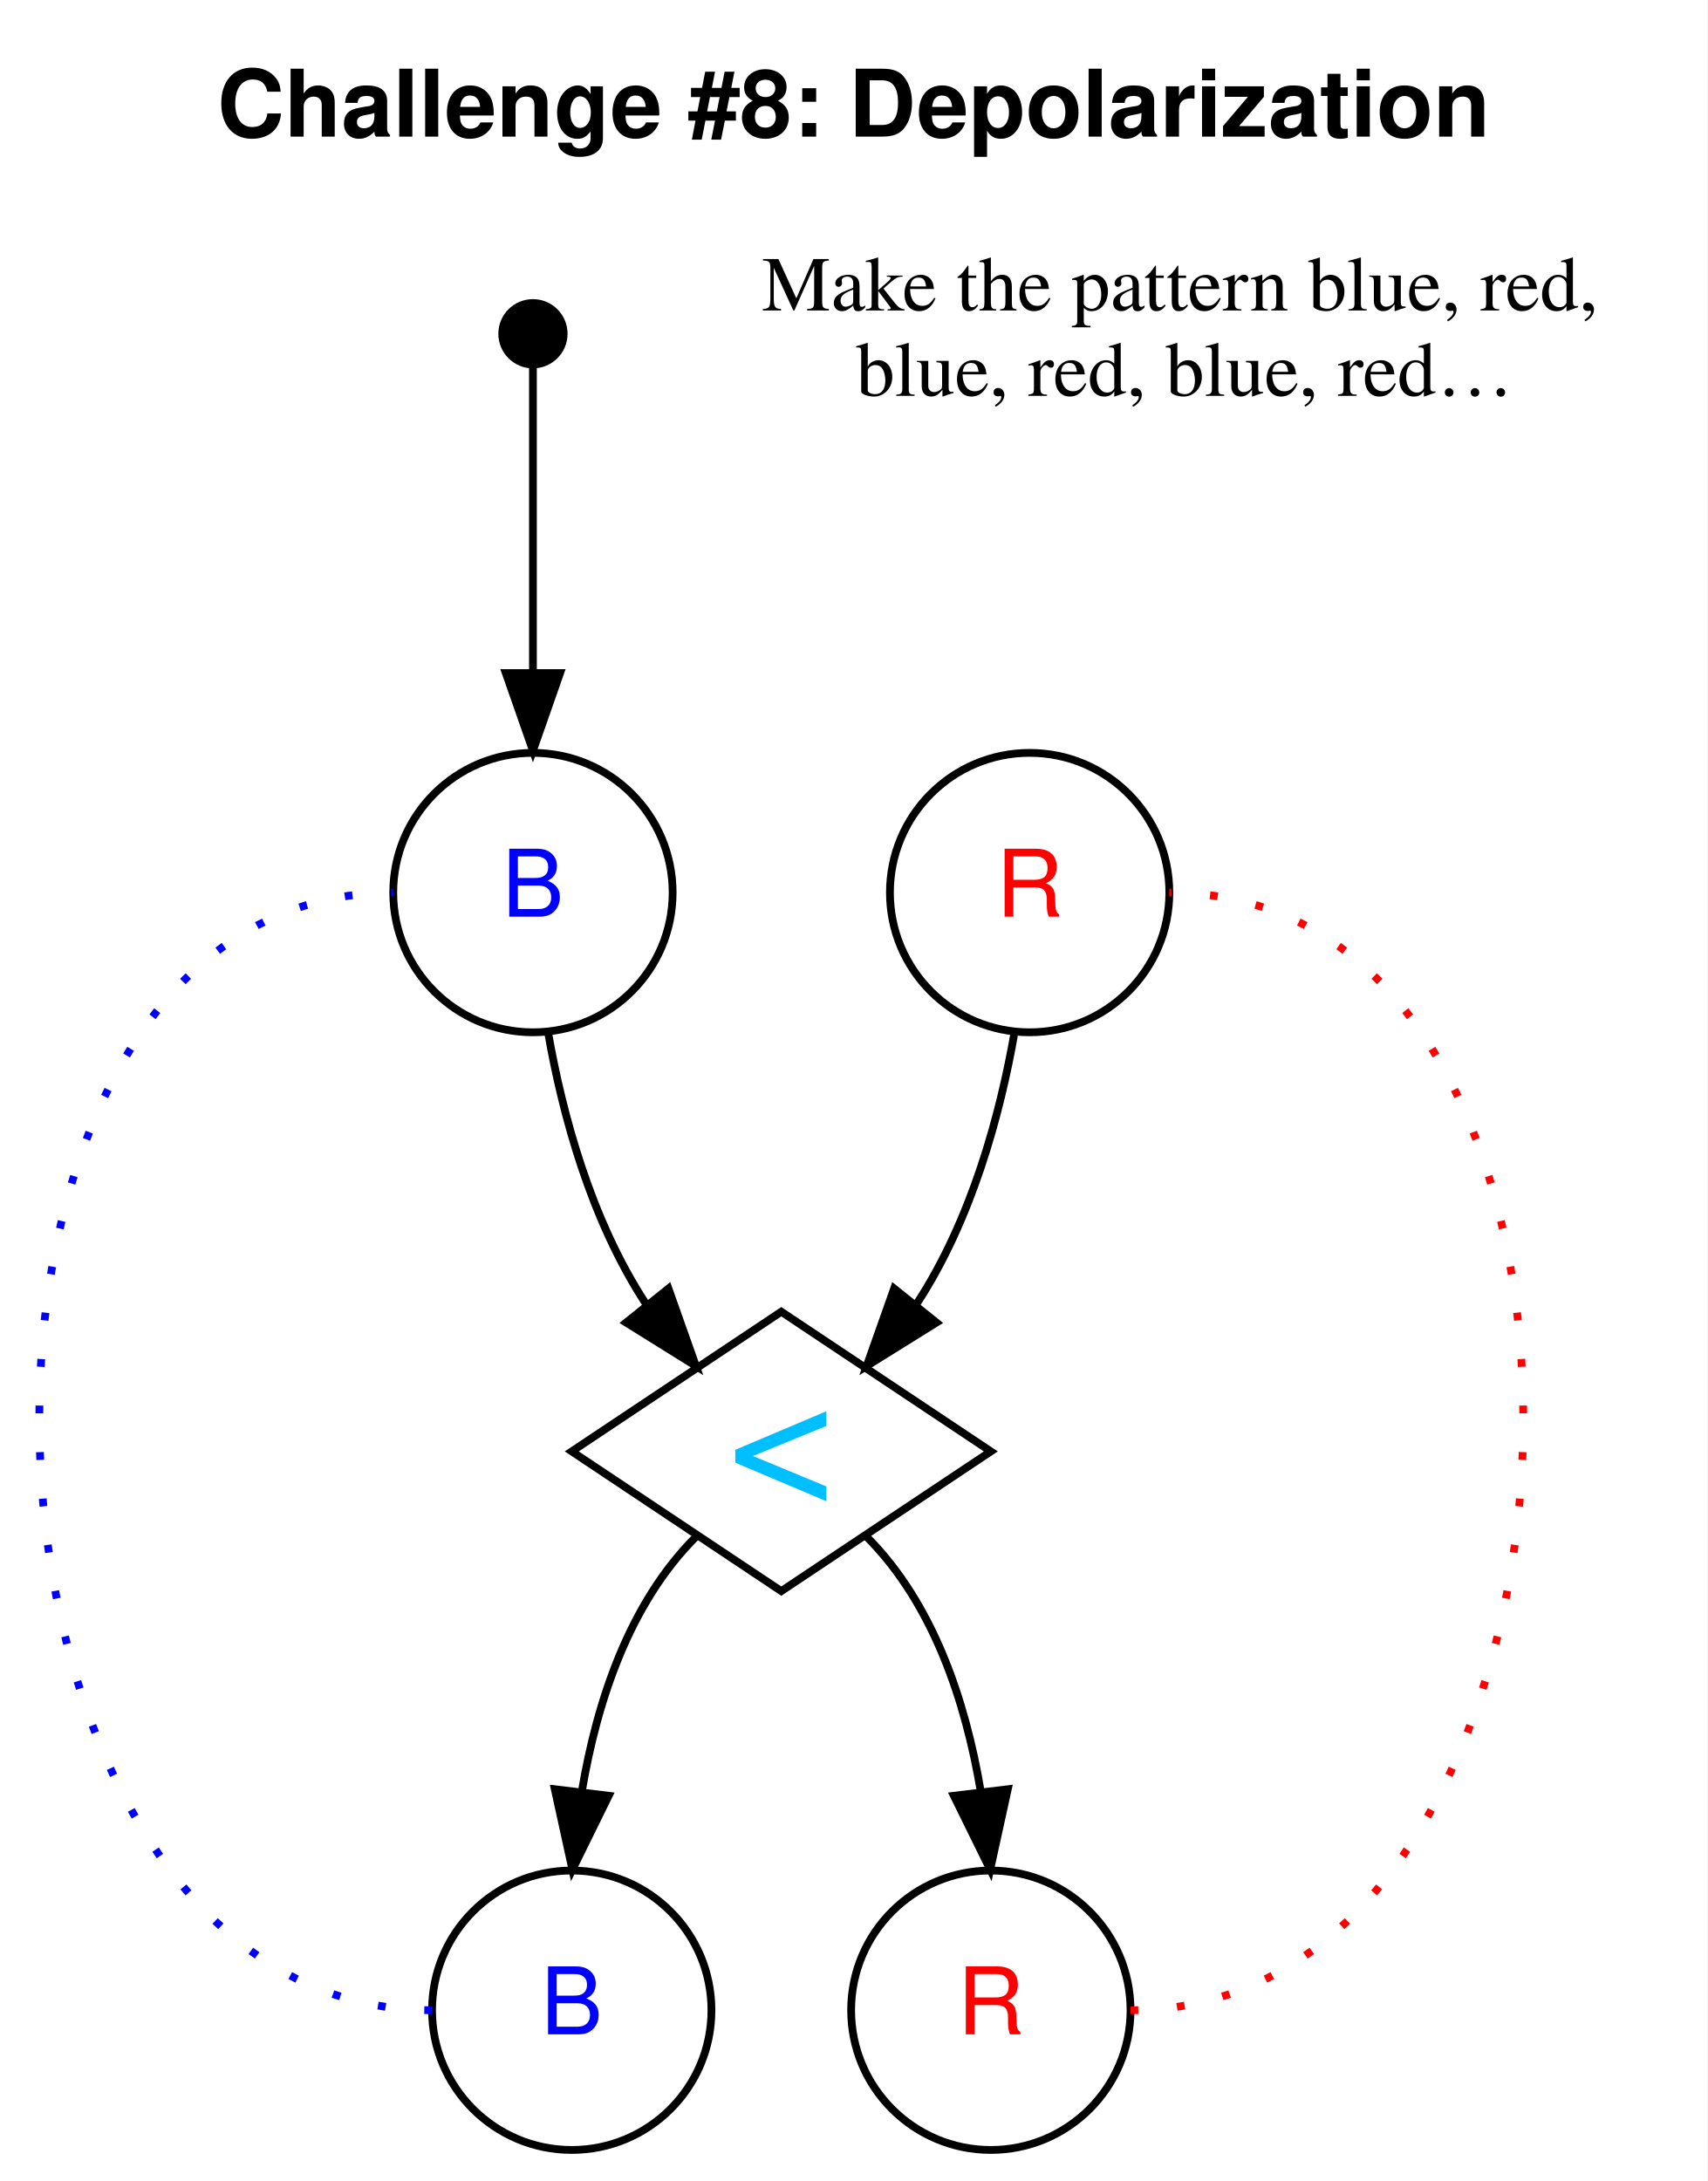
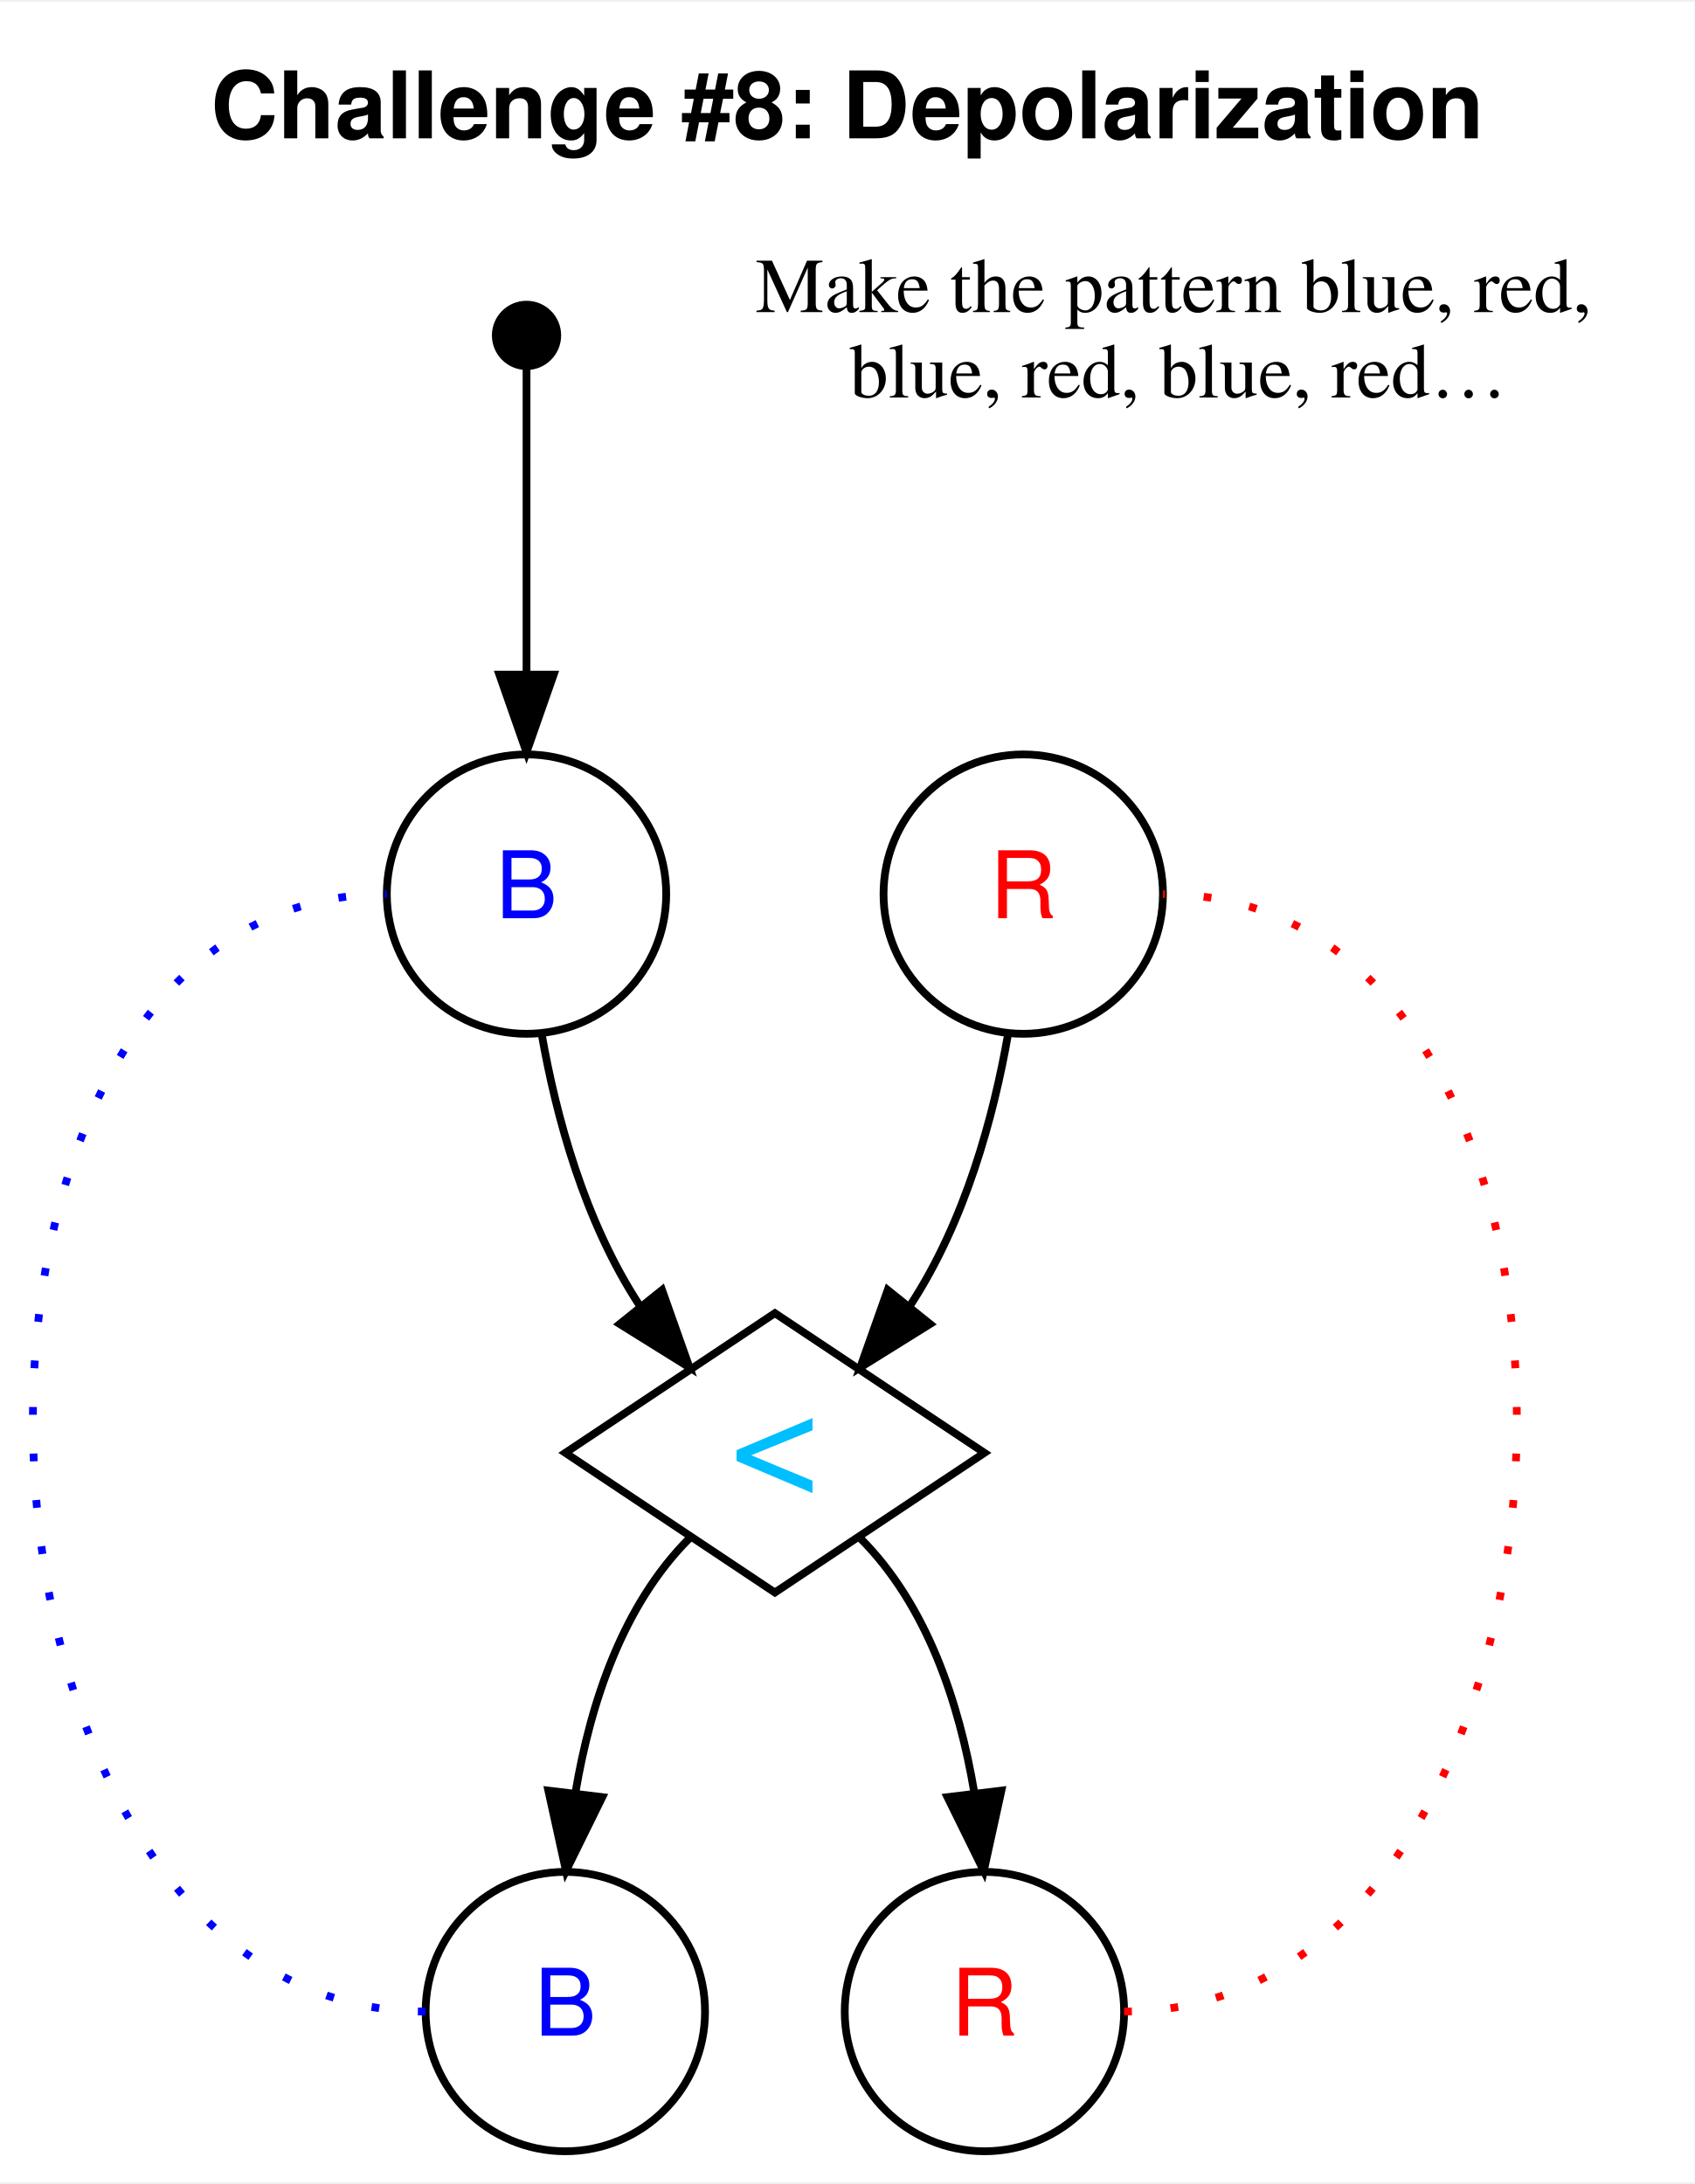
- <svg xmlns="http://www.w3.org/2000/svg" width="220pt" height="281pt" viewBox="0.00 0.00 220.00 281.00">
+ <svg xmlns="http://www.w3.org/2000/svg" width="218pt" height="281pt" viewBox="0.00 0.00 218.34 281.00">
  <g id="graph0" class="graph" transform="scale(1 1) rotate(0) translate(4 277)">
-     <polygon fill="#ffffff" stroke="transparent" points="-4,4 -4,-277 216,-277 216,4 -4,4" />
-     <text text-anchor="middle" x="106" y="-259.4" font-family="Helvetica,sans-Serif" font-weight="bold" font-size="12.00" fill="#000000">Challenge #8: Depolarization</text>
+     <polygon fill="#ffffff" stroke="transparent" points="-4,4 -4,-277 214.341,-277 214.341,4 -4,4" />
+     <text text-anchor="middle" x="105.171" y="-259.4" font-family="Helvetica,sans-Serif" font-weight="bold" font-size="12.00" fill="#000000">Challenge #8: Depolarization</text>
    <g id="node1" class="node">
-       <ellipse fill="#000000" stroke="#000000" cx="64.671" cy="-234" rx="3.96" ry="3.96" />
+       <ellipse fill="#000000" stroke="#000000" cx="63.841" cy="-234" rx="3.96" ry="3.96" />
    </g>
    <g id="node2" class="node">
-       <ellipse fill="none" stroke="#000000" cx="64.671" cy="-162" rx="18" ry="18" />
-       <text text-anchor="middle" x="64.671" y="-158.9" font-family="Helvetica,sans-Serif" font-size="12.00" fill="#0000ff">B</text>
+       <ellipse fill="none" stroke="#000000" cx="63.841" cy="-162" rx="18" ry="18" />
+       <text text-anchor="middle" x="63.841" y="-158.9" font-family="Helvetica,sans-Serif" font-size="12.00" fill="#0000ff">B</text>
    </g>
    <g id="edge4" class="edge">
-       <path fill="none" stroke="#000000" d="M64.671,-229.712C64.671,-222.062 64.671,-205.472 64.671,-190.629" />
-       <polygon fill="#000000" stroke="#000000" points="68.171,-190.282 64.671,-180.282 61.171,-190.282 68.171,-190.282" />
+       <path fill="none" stroke="#000000" d="M63.841,-229.712C63.841,-222.062 63.841,-205.472 63.841,-190.629" />
+       <polygon fill="#000000" stroke="#000000" points="67.341,-190.282 63.841,-180.282 60.342,-190.282 67.341,-190.282" />
    </g>
    <g id="node7" class="node">
-       <polygon fill="none" stroke="#000000" points="96.671,-108 69.671,-90 96.671,-72 123.671,-90 96.671,-108" />
-       <text text-anchor="middle" x="96.671" y="-83.8" font-family="Helvetica,sans-Serif" font-size="24.00" fill="#00bfff">&lt;</text>
+       <polygon fill="none" stroke="#000000" points="95.841,-108 68.841,-90 95.841,-72 122.841,-90 95.841,-108" />
+       <text text-anchor="middle" x="95.841" y="-85" font-family="Helvetica,sans-Serif" font-size="20.00" fill="#00bfff">&lt;</text>
    </g>
    <g id="edge5" class="edge">
-       <path fill="none" stroke="#000000" d="M66.614,-144.017C68.477,-133.374 72.115,-119.894 79.209,-109.038" />
-       <polygon fill="#000000" stroke="#000000" points="82.133,-110.987 85.671,-101 76.677,-106.601 82.133,-110.987" />
+       <path fill="none" stroke="#000000" d="M65.785,-144.017C67.648,-133.374 71.286,-119.894 78.379,-109.038" />
+       <polygon fill="#000000" stroke="#000000" points="81.304,-110.987 84.841,-101 75.848,-106.601 81.304,-110.987" />
    </g>
    <g id="node3" class="node">
-       <ellipse fill="none" stroke="#000000" cx="69.671" cy="-18" rx="18" ry="18" />
-       <text text-anchor="middle" x="69.671" y="-14.9" font-family="Helvetica,sans-Serif" font-size="12.00" fill="#0000ff">B</text>
+       <ellipse fill="none" stroke="#000000" cx="68.841" cy="-18" rx="18" ry="18" />
+       <text text-anchor="middle" x="68.841" y="-14.9" font-family="Helvetica,sans-Serif" font-size="12.00" fill="#0000ff">B</text>
    </g>
    <g id="edge1" class="edge">
-       <path fill="none" stroke="#0000ff" stroke-dasharray="1,5" d="M51.671,-18C-12.368,-18 -17.368,-162 46.671,-162" />
+       <path fill="none" stroke="#0000ff" stroke-dasharray="1,5" d="M50.841,-18C-13.197,-18 -18.197,-162 45.841,-162" />
    </g>
    <g id="node5" class="node">
-       <ellipse fill="none" stroke="#000000" cx="123.671" cy="-18" rx="18" ry="18" />
-       <text text-anchor="middle" x="123.671" y="-14.9" font-family="Helvetica,sans-Serif" font-size="12.00" fill="#ff0000">R</text>
+       <ellipse fill="none" stroke="#000000" cx="122.841" cy="-18" rx="18" ry="18" />
+       <text text-anchor="middle" x="122.841" y="-14.9" font-family="Helvetica,sans-Serif" font-size="12.00" fill="#ff0000">R</text>
    </g>
    <g id="node4" class="node">
-       <ellipse fill="none" stroke="#000000" cx="128.671" cy="-162" rx="18" ry="18" />
-       <text text-anchor="middle" x="128.671" y="-158.9" font-family="Helvetica,sans-Serif" font-size="12.00" fill="#ff0000">R</text>
+       <ellipse fill="none" stroke="#000000" cx="127.841" cy="-162" rx="18" ry="18" />
+       <text text-anchor="middle" x="127.841" y="-158.9" font-family="Helvetica,sans-Serif" font-size="12.00" fill="#ff0000">R</text>
    </g>
    <g id="edge6" class="edge">
-       <path fill="none" stroke="#000000" d="M126.727,-144.017C124.864,-133.374 121.226,-119.894 114.133,-109.038" />
-       <polygon fill="#000000" stroke="#000000" points="116.664,-106.601 107.671,-101 111.208,-110.987 116.664,-106.601" />
+       <path fill="none" stroke="#000000" d="M125.898,-144.017C124.035,-133.374 120.397,-119.894 113.303,-109.038" />
+       <polygon fill="#000000" stroke="#000000" points="115.835,-106.601 106.841,-101 110.379,-110.987 115.835,-106.601" />
    </g>
    <g id="edge2" class="edge">
-       <path fill="none" stroke="#ff0000" stroke-dasharray="1,5" d="M141.671,-18C205.709,-18 210.709,-162 146.671,-162" />
+       <path fill="none" stroke="#ff0000" stroke-dasharray="1,5" d="M140.841,-18C204.88,-18 209.88,-162 145.841,-162" />
    </g>
    <g id="node6" class="node">
-       <text text-anchor="start" x="94.171" y="-237" font-family="Times" font-size="10.00" fill="#000000">Make the pattern blue, red,</text>
-       <text text-anchor="middle" x="148.671" y="-226" font-family="Times" font-size="10.00" fill="#000000">blue, red, blue, red…</text>
+       <text text-anchor="start" x="93.341" y="-237" font-family="Times" font-size="10.00" fill="#000000">Make the pattern blue, red,</text>
+       <text text-anchor="middle" x="147.841" y="-226" font-family="Times" font-size="10.00" fill="#000000">blue, red, blue, red…</text>
    </g>
    <g id="edge7" class="edge">
-       <path fill="none" stroke="#000000" d="M85.671,-79C77.076,-70.405 72.927,-57.794 70.984,-46.265" />
-       <polygon fill="#000000" stroke="#000000" points="74.433,-45.634 69.755,-36.128 67.484,-46.477 74.433,-45.634" />
+       <path fill="none" stroke="#000000" d="M84.841,-79C76.247,-70.405 72.097,-57.794 70.154,-46.265" />
+       <polygon fill="#000000" stroke="#000000" points="73.604,-45.634 68.926,-36.128 66.654,-46.477 73.604,-45.634" />
    </g>
    <g id="edge8" class="edge">
-       <path fill="none" stroke="#000000" d="M107.671,-79C116.265,-70.405 120.415,-57.794 122.358,-46.265" />
-       <polygon fill="#000000" stroke="#000000" points="125.858,-46.477 123.586,-36.128 118.909,-45.634 125.858,-46.477" />
+       <path fill="none" stroke="#000000" d="M106.841,-79C115.436,-70.405 119.585,-57.794 121.528,-46.265" />
+       <polygon fill="#000000" stroke="#000000" points="125.028,-46.477 122.757,-36.128 118.079,-45.634 125.028,-46.477" />
    </g>
  </g>
</svg>
